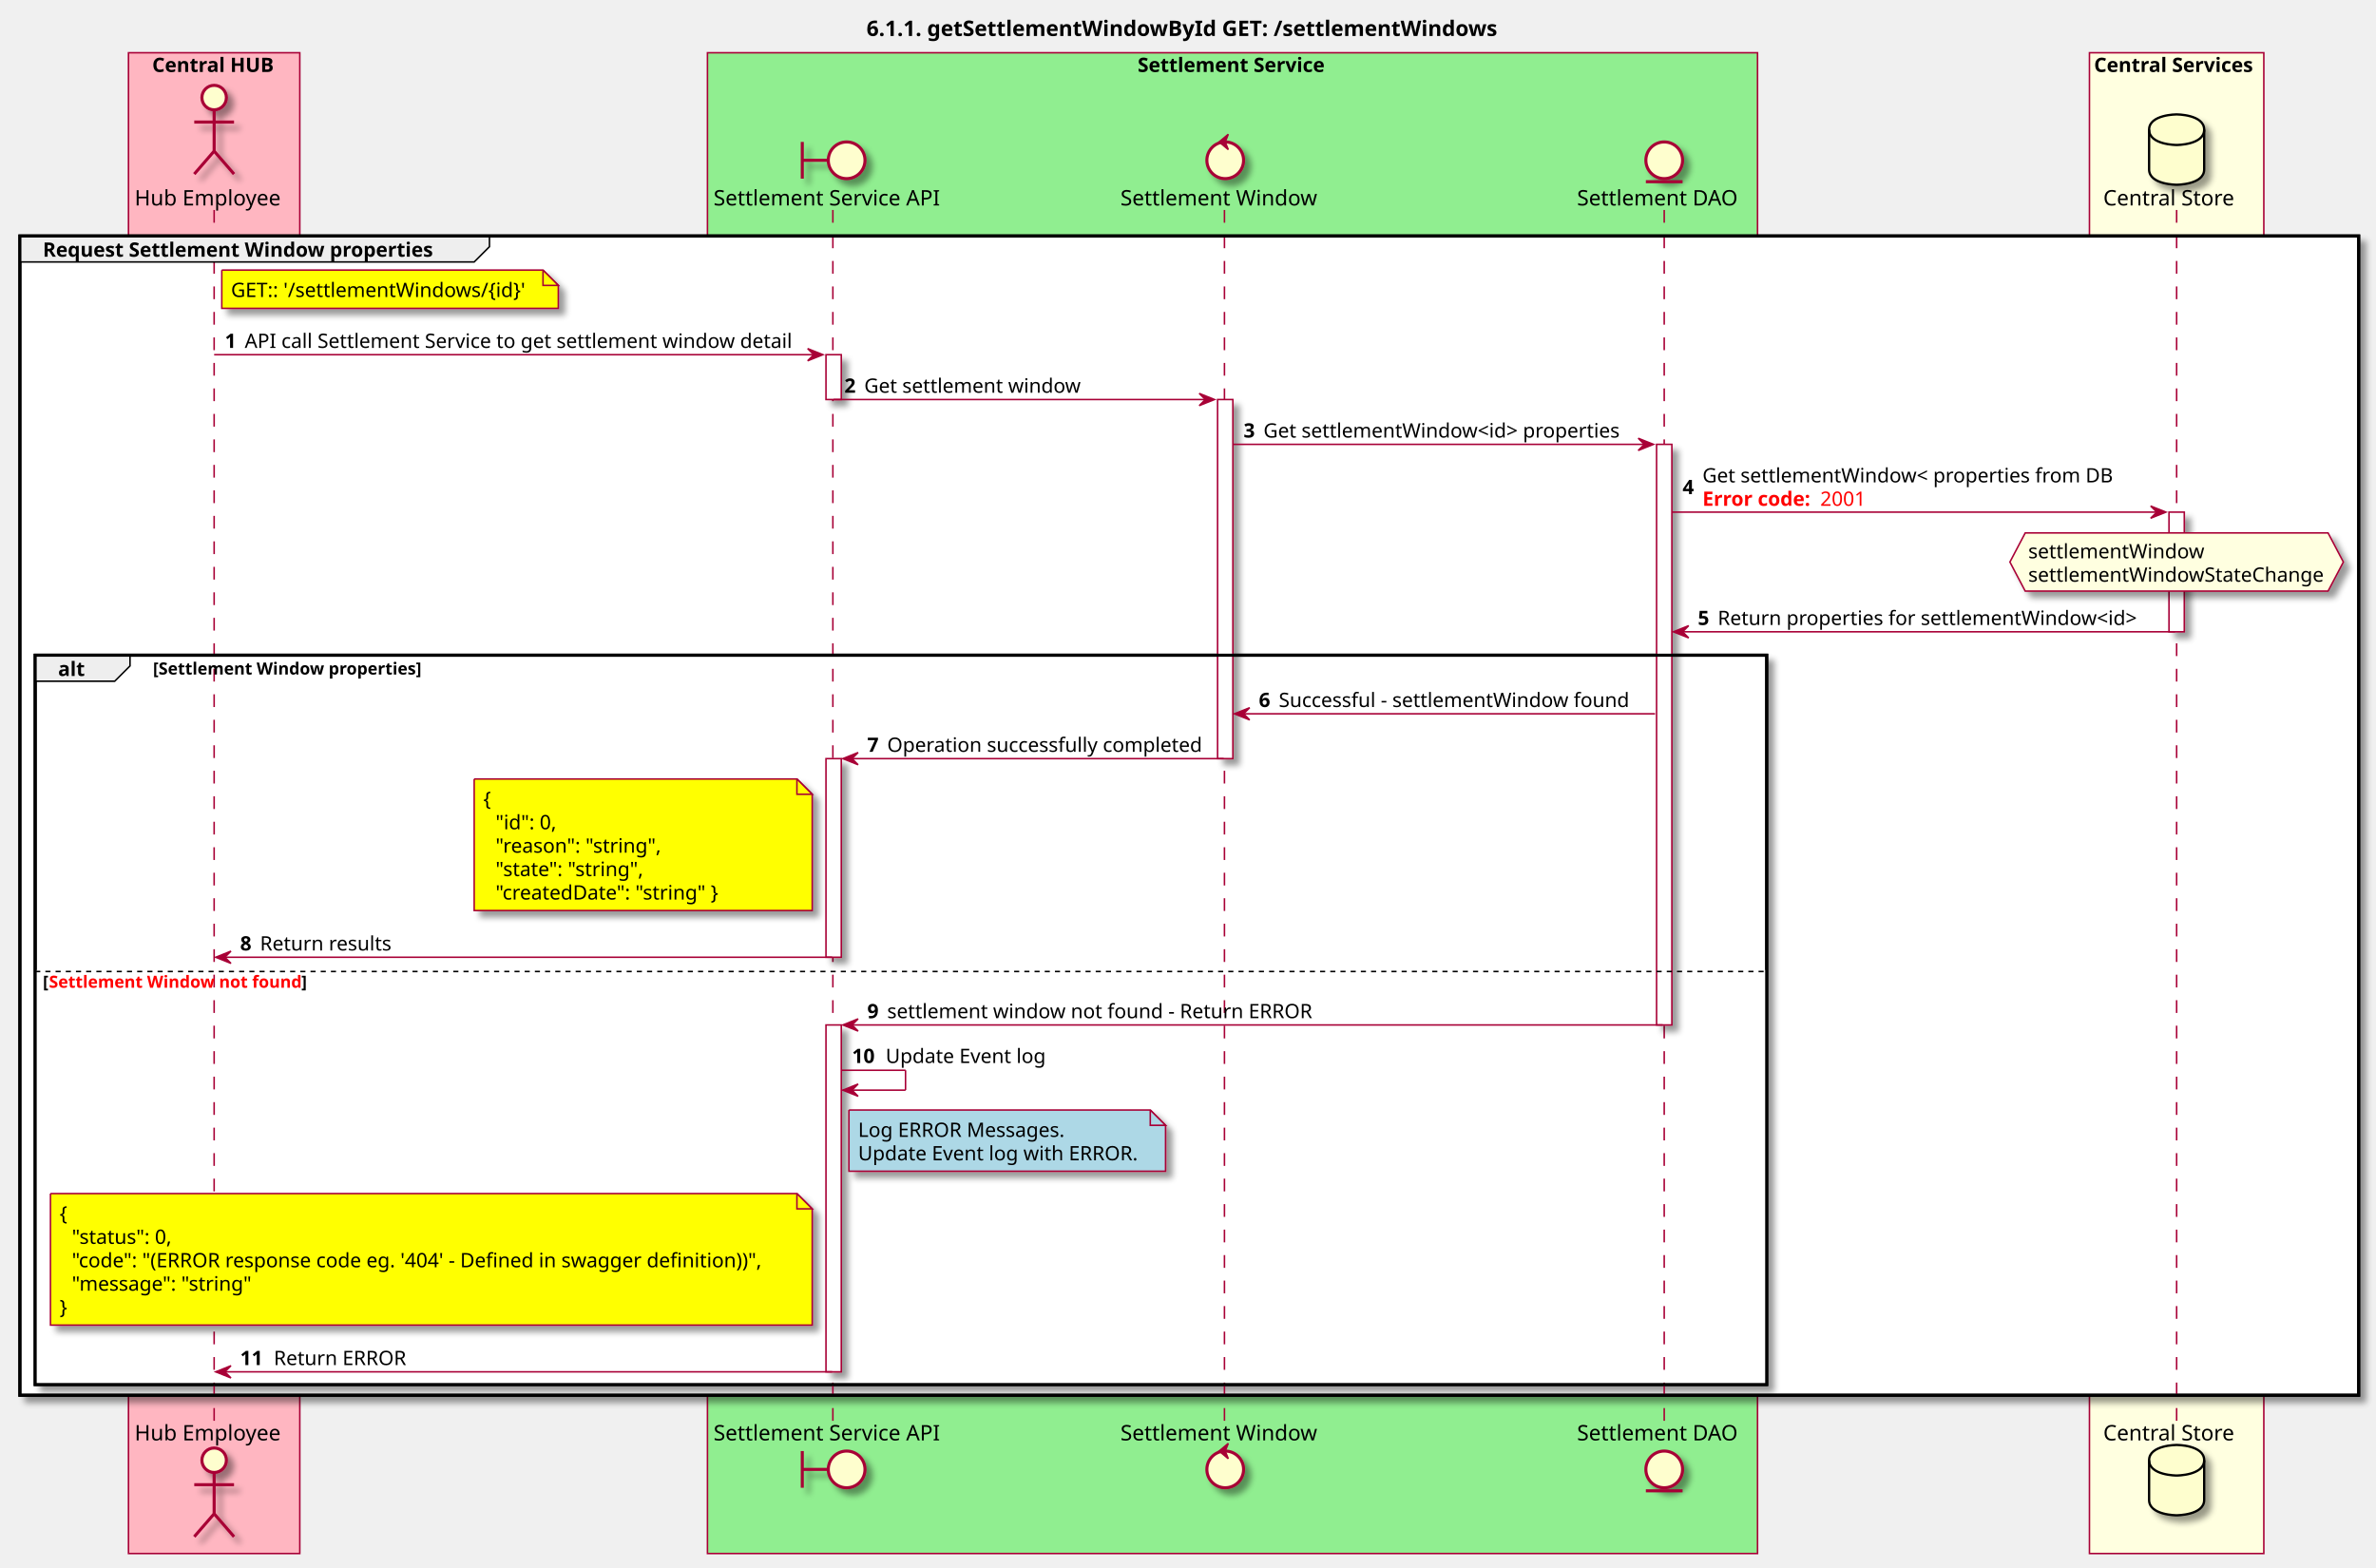
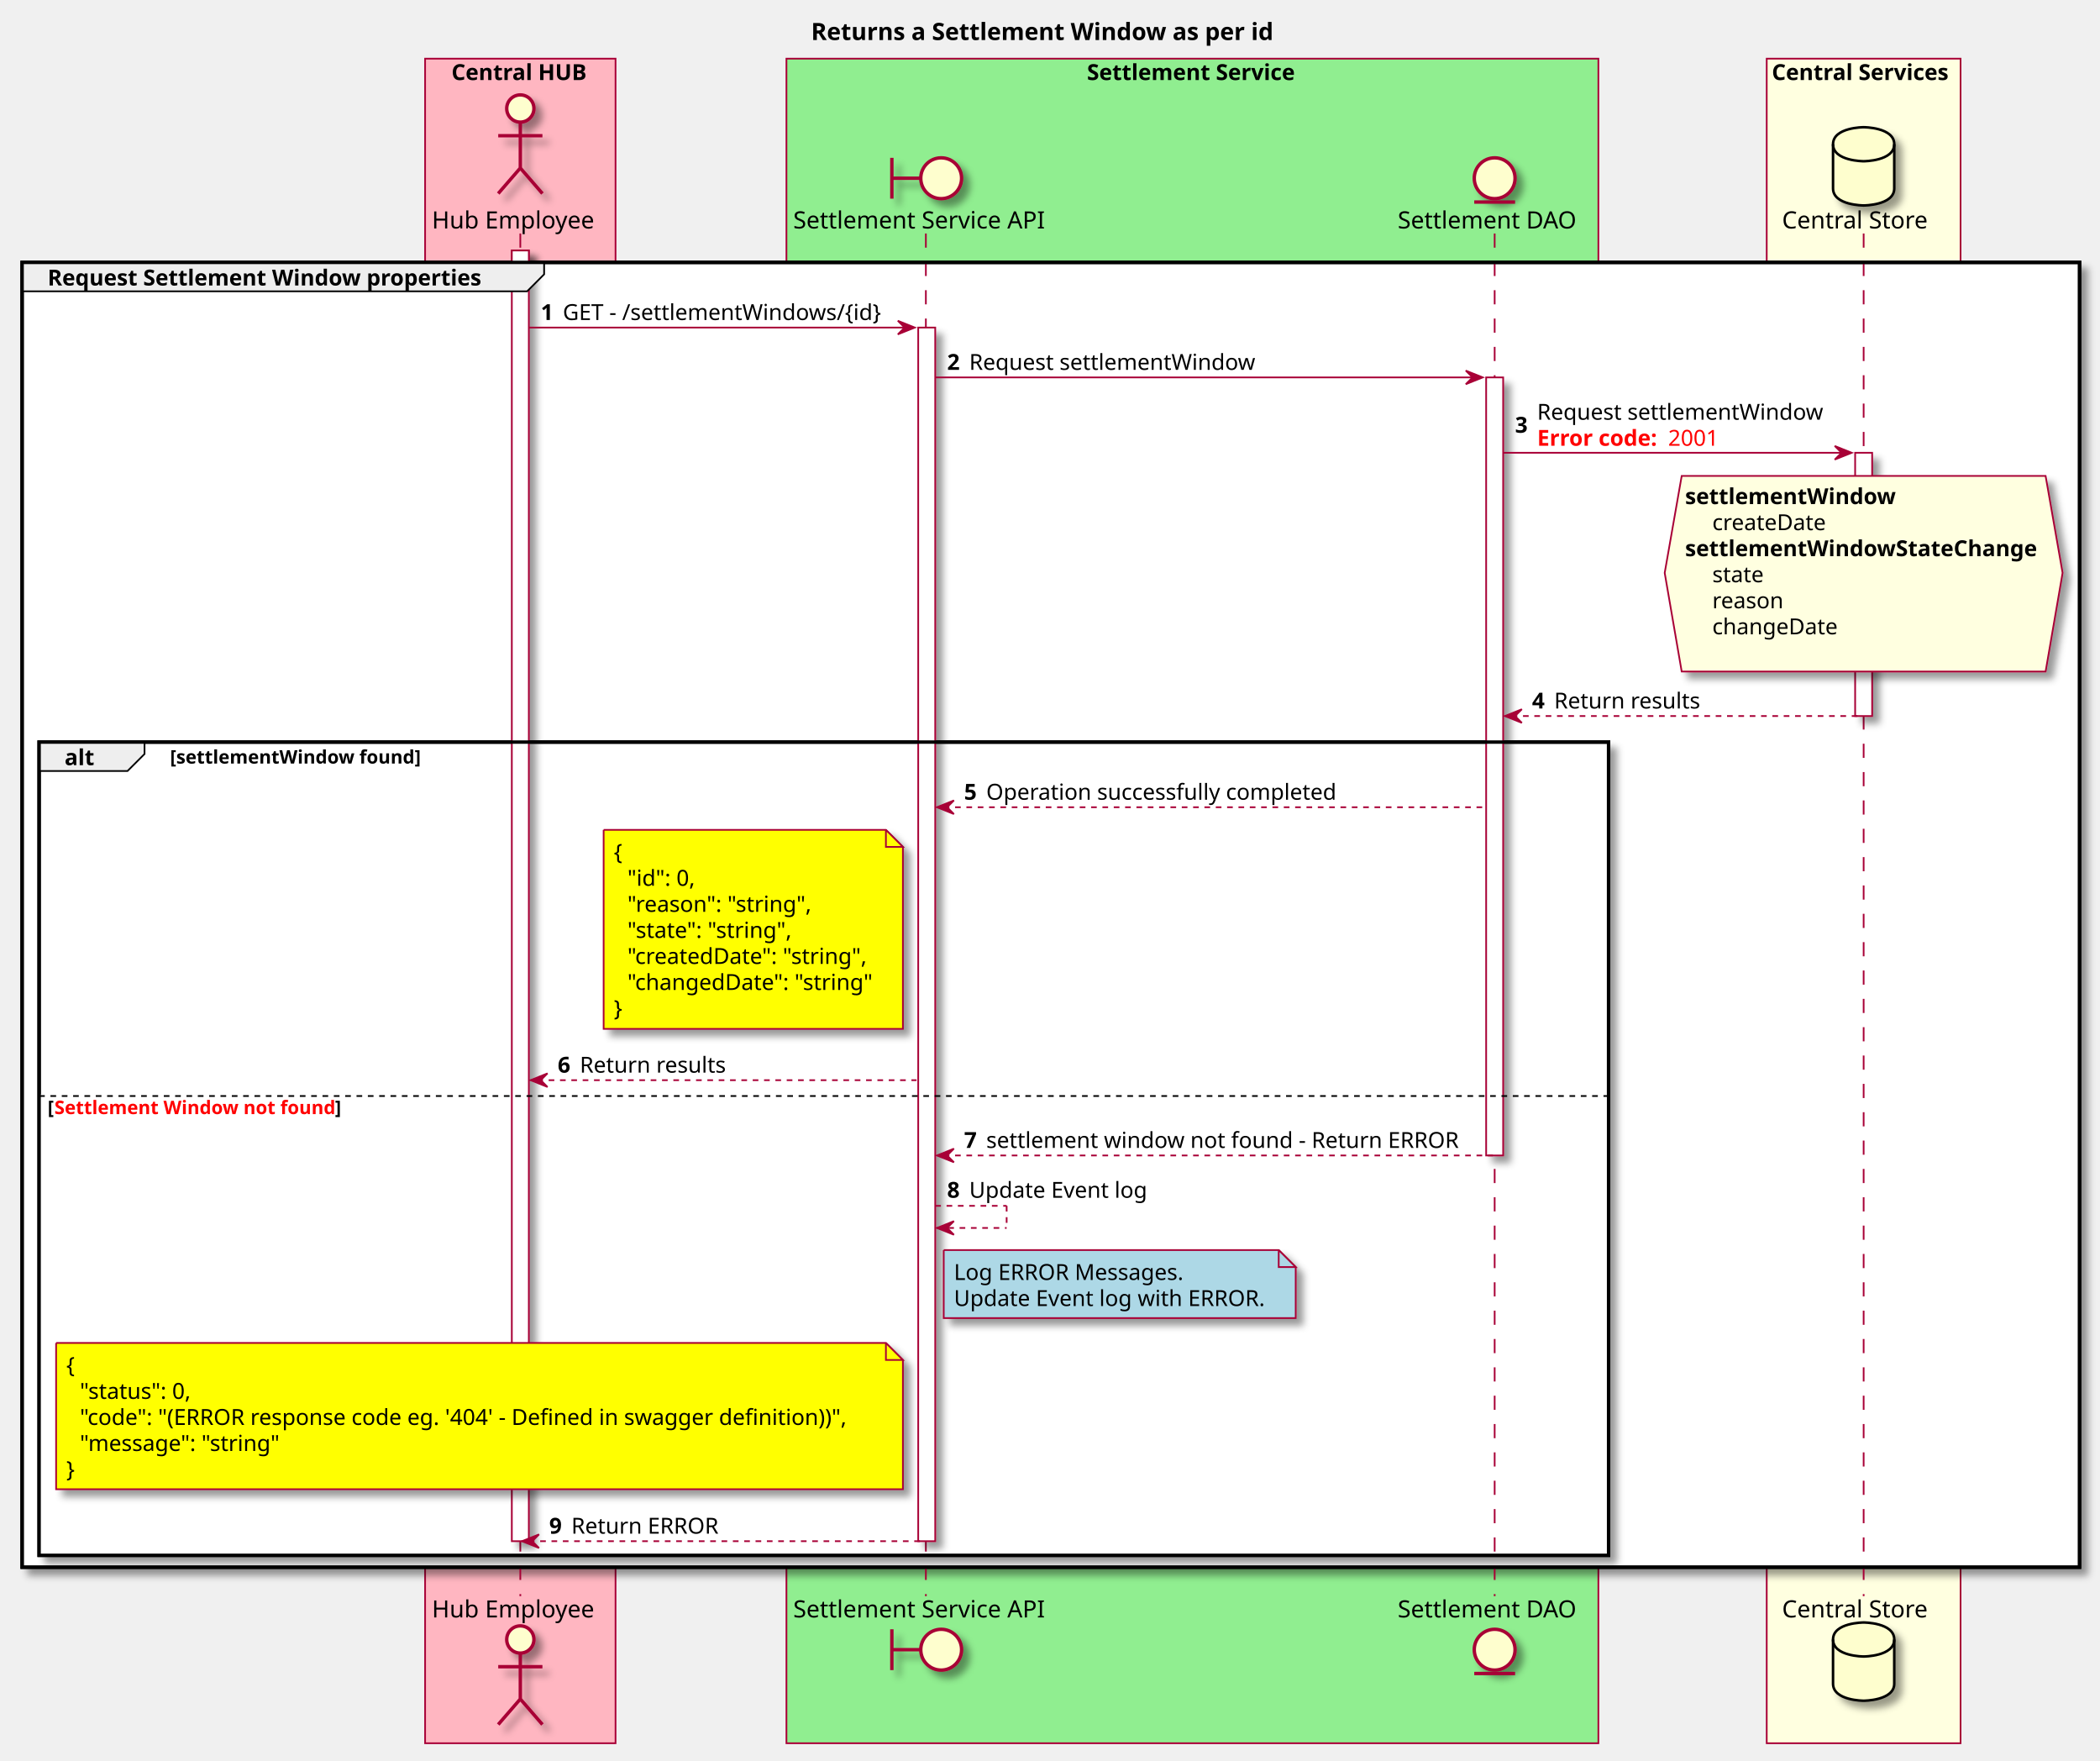
- <svg xmlns="http://www.w3.org/2000/svg" contentScriptType="application/ecmascript" contentStyleType="text/css" height="615.6px" preserveAspectRatio="none" style="width:932px;height:615px;" version="1.1" viewBox="0 0 932 615" width="932.4px" zoomAndPan="magnify">
+ <svg xmlns="http://www.w3.org/2000/svg" contentScriptType="application/ecmascript" contentStyleType="text/css" height="621px" preserveAspectRatio="none" style="width:741px;height:621px;" version="1.1" viewBox="0 0 741 621" width="741px" zoomAndPan="magnify">
  <defs>
-     <filter height="300%" id="f1gd6caq5iwhnd" width="300%" x="-1" y="-1">
+     <filter height="300%" id="f1e9mcxjslxefv" width="300%" x="-1" y="-1">
      <feGaussianBlur result="blurOut" stdDeviation="1.2" />
      <feColorMatrix in="blurOut" result="blurOut2" type="matrix" values="0 0 0 0 0 0 0 0 0 0 0 0 0 0 0 0 0 0 .4 0" />
      <feOffset dx="2.4" dy="2.4" in="blurOut2" result="blurOut3" />
      <feBlend in="SourceGraphic" in2="blurOut3" mode="normal" />
    </filter>
  </defs>
  <g>
-     <text fill="#000000" font-family="sans-serif" font-size="8.4" font-weight="bold" lengthAdjust="spacingAndGlyphs" textLength="253.2" x="339.9" y="14.121">6.1.1. getSettlementWindowById GET: /settlementWindows</text>
-     <rect fill="#FFB6C1" height="588.749" style="stroke: #A80036; stroke-width: 0.6;" width="67.2" x="50.4" y="20.693" />
-     <text fill="#000000" font-family="sans-serif" font-size="7.8" font-weight="bold" lengthAdjust="spacingAndGlyphs" textLength="48.6" x="59.7" y="28.234">Central HUB</text>
-     <rect fill="#90EE90" height="588.749" style="stroke: #A80036; stroke-width: 0.6;" width="411.9" x="277.5" y="20.693" />
-     <text fill="#000000" font-family="sans-serif" font-size="7.8" font-weight="bold" lengthAdjust="spacingAndGlyphs" textLength="74.4" x="446.25" y="28.234">Settlement Service</text>
-     <rect fill="#FFFFE0" height="588.749" style="stroke: #A80036; stroke-width: 0.6;" width="68.4" x="819.6" y="20.693" />
-     <text fill="#000000" font-family="sans-serif" font-size="7.8" font-weight="bold" lengthAdjust="spacingAndGlyphs" textLength="64.8" x="821.4" y="28.234">Central Services</text>
-     <rect fill="#FFFFFF" filter="url(#f1gd6caq5iwhnd)" height="17.586" style="stroke: #A80036; stroke-width: 0.6;" width="6" x="324" y="139.145" />
-     <rect fill="#FFFFFF" filter="url(#f1gd6caq5iwhnd)" height="77.918" style="stroke: #A80036; stroke-width: 0.6;" width="6" x="324" y="297.608" />
-     <rect fill="#FFFFFF" filter="url(#f1gd6caq5iwhnd)" height="136.077" style="stroke: #A80036; stroke-width: 0.6;" width="6" x="324" y="402.086" />
-     <rect fill="#FFFFFF" filter="url(#f1gd6caq5iwhnd)" height="140.877" style="stroke: #A80036; stroke-width: 0.6;" width="6" x="477.6" y="156.731" />
-     <rect fill="#FFFFFF" filter="url(#f1gd6caq5iwhnd)" height="227.768" style="stroke: #A80036; stroke-width: 0.6;" width="6" x="649.8" y="174.318" />
-     <rect fill="#FFFFFF" filter="url(#f1gd6caq5iwhnd)" height="46.945" style="stroke: #A80036; stroke-width: 0.6;" width="6" x="850.8" y="200.904" />
-     <rect fill="#FFFFFF" filter="url(#f1gd6caq5iwhnd)" height="454.777" style="stroke: #000000; stroke-width: 1.2;" width="917.4" x="7.8" y="92.572" />
-     <rect fill="#FFFFFF" filter="url(#f1gd6caq5iwhnd)" height="286.113" style="stroke: #000000; stroke-width: 1.2;" width="679.2" x="13.8" y="257.036" />
-     <rect fill="#FFFFFF" height="162.636" style="stroke: none; stroke-width: 0.6;" width="679.2" x="13.8" y="380.512" />
-     <line style="stroke: #A80036; stroke-width: 0.6; stroke-dasharray: 5.0,5.0;" x1="84" x2="84" y1="82.372" y2="557.549" />
-     <line style="stroke: #A80036; stroke-width: 0.6; stroke-dasharray: 5.0,5.0;" x1="326.7" x2="326.7" y1="82.372" y2="557.549" />
-     <line style="stroke: #A80036; stroke-width: 0.6; stroke-dasharray: 5.0,5.0;" x1="480.3" x2="480.3" y1="82.372" y2="557.549" />
-     <line style="stroke: #A80036; stroke-width: 0.6; stroke-dasharray: 5.0,5.0;" x1="652.8" x2="652.8" y1="82.372" y2="557.549" />
-     <line style="stroke: #A80036; stroke-width: 0.6; stroke-dasharray: 5.0,5.0;" x1="853.8" x2="853.8" y1="82.372" y2="557.549" />
-     <text fill="#000000" font-family="sans-serif" font-size="8.4" lengthAdjust="spacingAndGlyphs" textLength="58.8" x="52.8" y="80.6">Hub Employee</text>
-     <ellipse cx="84" cy="38.279" fill="#FEFECE" filter="url(#f1gd6caq5iwhnd)" rx="4.8" ry="4.8" style="stroke: #A80036; stroke-width: 1.2;" />
-     <path d="M84,43.079 L84,59.279 M76.2,47.879 L91.8,47.879 M84,59.279 L76.2,68.279 M84,59.279 L91.8,68.279 " fill="none" filter="url(#f1gd6caq5iwhnd)" style="stroke: #A80036; stroke-width: 1.2;" />
-     <text fill="#000000" font-family="sans-serif" font-size="8.4" lengthAdjust="spacingAndGlyphs" textLength="58.8" x="52.8" y="565.07">Hub Employee</text>
-     <ellipse cx="84" cy="572.842" fill="#FEFECE" filter="url(#f1gd6caq5iwhnd)" rx="4.8" ry="4.8" style="stroke: #A80036; stroke-width: 1.2;" />
-     <path d="M84,577.642 L84,593.842 M76.2,582.442 L91.8,582.442 M84,593.842 L76.2,602.842 M84,593.842 L91.8,602.842 " fill="none" filter="url(#f1gd6caq5iwhnd)" style="stroke: #A80036; stroke-width: 1.2;" />
+     <text fill="#000000" font-family="sans-serif" font-size="8.4" font-weight="bold" lengthAdjust="spacingAndGlyphs" textLength="169.2" x="286.2" y="14.121">Returns a Settlement Window as per id</text>
+     <rect fill="#FFB6C1" height="594.294" style="stroke: #A80036; stroke-width: 0.6;" width="67.2" x="150" y="20.693" />
+     <text fill="#000000" font-family="sans-serif" font-size="7.8" font-weight="bold" lengthAdjust="spacingAndGlyphs" textLength="48.6" x="159.3" y="28.234">Central HUB</text>
+     <rect fill="#90EE90" height="594.294" style="stroke: #A80036; stroke-width: 0.6;" width="286.5" x="277.5" y="20.693" />
+     <text fill="#000000" font-family="sans-serif" font-size="7.8" font-weight="bold" lengthAdjust="spacingAndGlyphs" textLength="74.4" x="383.55" y="28.234">Settlement Service</text>
+     <rect fill="#FFFFE0" height="594.294" style="stroke: #A80036; stroke-width: 0.6;" width="68.4" x="623.4" y="20.693" />
+     <text fill="#000000" font-family="sans-serif" font-size="7.8" font-weight="bold" lengthAdjust="spacingAndGlyphs" textLength="64.8" x="625.2" y="28.234">Central Services</text>
+     <rect fill="#FFFFFF" filter="url(#f1e9mcxjslxefv)" height="455.336" style="stroke: #A80036; stroke-width: 0.6;" width="6" x="180.6" y="88.372" />
+     <rect fill="#FFFFFF" filter="url(#f1e9mcxjslxefv)" height="428.149" style="stroke: #A80036; stroke-width: 0.6;" width="6" x="324" y="115.559" />
+     <rect fill="#FFFFFF" filter="url(#f1e9mcxjslxefv)" height="274.486" style="stroke: #A80036; stroke-width: 0.6;" width="6" x="524.4" y="133.145" />
+     <rect fill="#FFFFFF" filter="url(#f1e9mcxjslxefv)" height="92.877" style="stroke: #A80036; stroke-width: 0.6;" width="6" x="654.6" y="159.731" />
+     <rect fill="#FFFFFF" filter="url(#f1e9mcxjslxefv)" height="460.322" style="stroke: #000000; stroke-width: 1.2;" width="726" x="7.8" y="92.572" />
+     <rect fill="#FFFFFF" filter="url(#f1e9mcxjslxefv)" height="286.9" style="stroke: #000000; stroke-width: 1.2;" width="553.8" x="13.8" y="261.795" />
+     <rect fill="#FFFFFF" height="162.636" style="stroke: none; stroke-width: 0.6;" width="553.8" x="13.8" y="386.058" />
+     <line style="stroke: #A80036; stroke-width: 0.6; stroke-dasharray: 5.0,5.0;" x1="183.6" x2="183.6" y1="82.372" y2="563.094" />
+     <line style="stroke: #A80036; stroke-width: 0.6; stroke-dasharray: 5.0,5.0;" x1="326.7" x2="326.7" y1="82.372" y2="563.094" />
+     <line style="stroke: #A80036; stroke-width: 0.6; stroke-dasharray: 5.0,5.0;" x1="527.4" x2="527.4" y1="82.372" y2="563.094" />
+     <line style="stroke: #A80036; stroke-width: 0.6; stroke-dasharray: 5.0,5.0;" x1="657.6" x2="657.6" y1="82.372" y2="563.094" />
+     <text fill="#000000" font-family="sans-serif" font-size="8.4" lengthAdjust="spacingAndGlyphs" textLength="58.8" x="152.4" y="80.6">Hub Employee</text>
+     <ellipse cx="183.6" cy="38.279" fill="#FEFECE" filter="url(#f1e9mcxjslxefv)" rx="4.8" ry="4.8" style="stroke: #A80036; stroke-width: 1.2;" />
+     <path d="M183.6,43.079 L183.6,59.279 M175.8,47.879 L191.4,47.879 M183.6,59.279 L175.8,68.279 M183.6,59.279 L191.4,68.279 " fill="none" filter="url(#f1e9mcxjslxefv)" style="stroke: #A80036; stroke-width: 1.2;" />
+     <text fill="#000000" font-family="sans-serif" font-size="8.4" lengthAdjust="spacingAndGlyphs" textLength="58.8" x="152.4" y="570.615">Hub Employee</text>
+     <ellipse cx="183.6" cy="578.387" fill="#FEFECE" filter="url(#f1e9mcxjslxefv)" rx="4.8" ry="4.8" style="stroke: #A80036; stroke-width: 1.2;" />
+     <path d="M183.6,583.187 L183.6,599.387 M175.8,587.987 L191.4,587.987 M183.6,599.387 L175.8,608.387 M183.6,599.387 L191.4,608.387 " fill="none" filter="url(#f1e9mcxjslxefv)" style="stroke: #A80036; stroke-width: 1.2;" />
    <text fill="#000000" font-family="sans-serif" font-size="8.4" lengthAdjust="spacingAndGlyphs" textLength="90.6" x="279.9" y="80.6">Settlement Service API</text>
-     <path d="M314.7,55.679 L314.7,70.079 M314.7,62.879 L324.9,62.879 " fill="none" filter="url(#f1gd6caq5iwhnd)" style="stroke: #A80036; stroke-width: 1.2;" />
-     <ellipse cx="332.1" cy="62.879" fill="#FEFECE" filter="url(#f1gd6caq5iwhnd)" rx="7.2" ry="7.2" style="stroke: #A80036; stroke-width: 1.2;" />
-     <text fill="#000000" font-family="sans-serif" font-size="8.4" lengthAdjust="spacingAndGlyphs" textLength="90.6" x="279.9" y="565.07">Settlement Service API</text>
-     <path d="M314.7,569.242 L314.7,583.642 M314.7,576.442 L324.9,576.442 " fill="none" filter="url(#f1gd6caq5iwhnd)" style="stroke: #A80036; stroke-width: 1.2;" />
-     <ellipse cx="332.1" cy="576.442" fill="#FEFECE" filter="url(#f1gd6caq5iwhnd)" rx="7.2" ry="7.2" style="stroke: #A80036; stroke-width: 1.2;" />
-     <text fill="#000000" font-family="sans-serif" font-size="8.4" lengthAdjust="spacingAndGlyphs" textLength="78.6" x="439.5" y="80.6">Settlement Window</text>
-     <ellipse cx="480.6" cy="62.879" fill="#FEFECE" filter="url(#f1gd6caq5iwhnd)" rx="7.2" ry="7.2" style="stroke: #A80036; stroke-width: 1.2;" />
-     <polygon fill="#A80036" points="478.2,55.679,481.8,52.679,480.6,55.679,481.8,58.679,478.2,55.679" style="stroke: #A80036; stroke-width: 0.6;" />
-     <text fill="#000000" font-family="sans-serif" font-size="8.4" lengthAdjust="spacingAndGlyphs" textLength="78.6" x="439.5" y="565.07">Settlement Window</text>
-     <ellipse cx="480.6" cy="576.442" fill="#FEFECE" filter="url(#f1gd6caq5iwhnd)" rx="7.2" ry="7.2" style="stroke: #A80036; stroke-width: 1.2;" />
-     <polygon fill="#A80036" points="478.2,569.242,481.8,566.242,480.6,569.242,481.8,572.242,478.2,569.242" style="stroke: #A80036; stroke-width: 0.6;" />
-     <text fill="#000000" font-family="sans-serif" font-size="8.4" lengthAdjust="spacingAndGlyphs" textLength="64.8" x="618.6" y="80.6">Settlement DAO</text>
-     <ellipse cx="652.8" cy="62.879" fill="#FEFECE" filter="url(#f1gd6caq5iwhnd)" rx="7.2" ry="7.2" style="stroke: #A80036; stroke-width: 1.2;" />
-     <line style="stroke: #A80036; stroke-width: 1.2;" x1="645.6" x2="660" y1="71.279" y2="71.279" />
-     <text fill="#000000" font-family="sans-serif" font-size="8.4" lengthAdjust="spacingAndGlyphs" textLength="64.8" x="618.6" y="565.07">Settlement DAO</text>
-     <ellipse cx="652.8" cy="576.442" fill="#FEFECE" filter="url(#f1gd6caq5iwhnd)" rx="7.2" ry="7.2" style="stroke: #A80036; stroke-width: 1.2;" />
-     <line style="stroke: #A80036; stroke-width: 1.2;" x1="645.6" x2="660" y1="584.842" y2="584.842" />
-     <text fill="#000000" font-family="sans-serif" font-size="8.4" lengthAdjust="spacingAndGlyphs" textLength="54" x="825" y="80.6">Central Store</text>
-     <path d="M843,50.879 C843,44.879 853.8,44.879 853.8,44.879 C853.8,44.879 864.6,44.879 864.6,50.879 L864.6,66.479 C864.6,72.479 853.8,72.479 853.8,72.479 C853.8,72.479 843,72.479 843,66.479 L843,50.879 " fill="#FEFECE" filter="url(#f1gd6caq5iwhnd)" style="stroke: #000000; stroke-width: 0.9;" />
-     <path d="M843,50.879 C843,56.879 853.8,56.879 853.8,56.879 C853.8,56.879 864.6,56.879 864.6,50.879 " fill="none" style="stroke: #000000; stroke-width: 0.9;" />
-     <text fill="#000000" font-family="sans-serif" font-size="8.4" lengthAdjust="spacingAndGlyphs" textLength="54" x="825" y="565.07">Central Store</text>
-     <path d="M843,572.842 C843,566.842 853.8,566.842 853.8,566.842 C853.8,566.842 864.6,566.842 864.6,572.842 L864.6,588.442 C864.6,594.442 853.8,594.442 853.8,594.442 C853.8,594.442 843,594.442 843,588.442 L843,572.842 " fill="#FEFECE" filter="url(#f1gd6caq5iwhnd)" style="stroke: #000000; stroke-width: 0.9;" />
-     <path d="M843,572.842 C843,578.842 853.8,578.842 853.8,578.842 C853.8,578.842 864.6,578.842 864.6,572.842 " fill="none" style="stroke: #000000; stroke-width: 0.9;" />
-     <rect fill="#FFFFFF" filter="url(#f1gd6caq5iwhnd)" height="17.586" style="stroke: #A80036; stroke-width: 0.6;" width="6" x="324" y="139.145" />
-     <rect fill="#FFFFFF" filter="url(#f1gd6caq5iwhnd)" height="77.918" style="stroke: #A80036; stroke-width: 0.6;" width="6" x="324" y="297.608" />
-     <rect fill="#FFFFFF" filter="url(#f1gd6caq5iwhnd)" height="136.077" style="stroke: #A80036; stroke-width: 0.6;" width="6" x="324" y="402.086" />
-     <rect fill="#FFFFFF" filter="url(#f1gd6caq5iwhnd)" height="140.877" style="stroke: #A80036; stroke-width: 0.6;" width="6" x="477.6" y="156.731" />
-     <rect fill="#FFFFFF" filter="url(#f1gd6caq5iwhnd)" height="227.768" style="stroke: #A80036; stroke-width: 0.6;" width="6" x="649.8" y="174.318" />
-     <rect fill="#FFFFFF" filter="url(#f1gd6caq5iwhnd)" height="46.945" style="stroke: #A80036; stroke-width: 0.6;" width="6" x="850.8" y="200.904" />
+     <path d="M314.7,55.679 L314.7,70.079 M314.7,62.879 L324.9,62.879 " fill="none" filter="url(#f1e9mcxjslxefv)" style="stroke: #A80036; stroke-width: 1.2;" />
+     <ellipse cx="332.1" cy="62.879" fill="#FEFECE" filter="url(#f1e9mcxjslxefv)" rx="7.2" ry="7.2" style="stroke: #A80036; stroke-width: 1.2;" />
+     <text fill="#000000" font-family="sans-serif" font-size="8.4" lengthAdjust="spacingAndGlyphs" textLength="90.6" x="279.9" y="570.615">Settlement Service API</text>
+     <path d="M314.7,574.787 L314.7,589.187 M314.7,581.987 L324.9,581.987 " fill="none" filter="url(#f1e9mcxjslxefv)" style="stroke: #A80036; stroke-width: 1.2;" />
+     <ellipse cx="332.1" cy="581.987" fill="#FEFECE" filter="url(#f1e9mcxjslxefv)" rx="7.2" ry="7.2" style="stroke: #A80036; stroke-width: 1.2;" />
+     <text fill="#000000" font-family="sans-serif" font-size="8.4" lengthAdjust="spacingAndGlyphs" textLength="64.8" x="493.2" y="80.6">Settlement DAO</text>
+     <ellipse cx="527.4" cy="62.879" fill="#FEFECE" filter="url(#f1e9mcxjslxefv)" rx="7.2" ry="7.2" style="stroke: #A80036; stroke-width: 1.2;" />
+     <line style="stroke: #A80036; stroke-width: 1.2;" x1="520.2" x2="534.6" y1="71.279" y2="71.279" />
+     <text fill="#000000" font-family="sans-serif" font-size="8.4" lengthAdjust="spacingAndGlyphs" textLength="64.8" x="493.2" y="570.615">Settlement DAO</text>
+     <ellipse cx="527.4" cy="581.987" fill="#FEFECE" filter="url(#f1e9mcxjslxefv)" rx="7.2" ry="7.2" style="stroke: #A80036; stroke-width: 1.2;" />
+     <line style="stroke: #A80036; stroke-width: 1.2;" x1="520.2" x2="534.6" y1="590.387" y2="590.387" />
+     <text fill="#000000" font-family="sans-serif" font-size="8.4" lengthAdjust="spacingAndGlyphs" textLength="54" x="628.8" y="80.6">Central Store</text>
+     <path d="M646.8,50.879 C646.8,44.879 657.6,44.879 657.6,44.879 C657.6,44.879 668.4,44.879 668.4,50.879 L668.4,66.479 C668.4,72.479 657.6,72.479 657.6,72.479 C657.6,72.479 646.8,72.479 646.8,66.479 L646.8,50.879 " fill="#FEFECE" filter="url(#f1e9mcxjslxefv)" style="stroke: #000000; stroke-width: 0.9;" />
+     <path d="M646.8,50.879 C646.8,56.879 657.6,56.879 657.6,56.879 C657.6,56.879 668.4,56.879 668.4,50.879 " fill="none" style="stroke: #000000; stroke-width: 0.9;" />
+     <text fill="#000000" font-family="sans-serif" font-size="8.4" lengthAdjust="spacingAndGlyphs" textLength="54" x="628.8" y="570.615">Central Store</text>
+     <path d="M646.8,578.387 C646.8,572.387 657.6,572.387 657.6,572.387 C657.6,572.387 668.4,572.387 668.4,578.387 L668.4,593.987 C668.4,599.987 657.6,599.987 657.6,599.987 C657.6,599.987 646.8,599.987 646.8,593.987 L646.8,578.387 " fill="#FEFECE" filter="url(#f1e9mcxjslxefv)" style="stroke: #000000; stroke-width: 0.9;" />
+     <path d="M646.8,578.387 C646.8,584.387 657.6,584.387 657.6,584.387 C657.6,584.387 668.4,584.387 668.4,578.387 " fill="none" style="stroke: #000000; stroke-width: 0.9;" />
+     <rect fill="#FFFFFF" filter="url(#f1e9mcxjslxefv)" height="455.336" style="stroke: #A80036; stroke-width: 0.6;" width="6" x="180.6" y="88.372" />
+     <rect fill="#FFFFFF" filter="url(#f1e9mcxjslxefv)" height="428.149" style="stroke: #A80036; stroke-width: 0.6;" width="6" x="324" y="115.559" />
+     <rect fill="#FFFFFF" filter="url(#f1e9mcxjslxefv)" height="274.486" style="stroke: #A80036; stroke-width: 0.6;" width="6" x="524.4" y="133.145" />
+     <rect fill="#FFFFFF" filter="url(#f1e9mcxjslxefv)" height="92.877" style="stroke: #A80036; stroke-width: 0.6;" width="6" x="654.6" y="159.731" />
    <path d="M7.8,92.572 L192,92.572 L192,96.772 L186,102.772 L7.8,102.772 L7.8,92.572 " fill="#EEEEEE" style="stroke: #000000; stroke-width: 0.6;" />
-     <rect fill="none" height="454.777" style="stroke: #000000; stroke-width: 1.2;" width="917.4" x="7.8" y="92.572" />
+     <rect fill="none" height="460.322" style="stroke: #000000; stroke-width: 1.2;" width="726" x="7.8" y="92.572" />
    <text fill="#000000" font-family="sans-serif" font-size="7.8" font-weight="bold" lengthAdjust="spacingAndGlyphs" textLength="157.2" x="16.8" y="100.713">Request Settlement Window properties</text>
-     <path d="M87,105.959 L87,120.959 L219,120.959 L219,111.959 L213,105.959 L87,105.959 " fill="#FFFF00" filter="url(#f1gd6caq5iwhnd)" style="stroke: #A80036; stroke-width: 0.6;" />
-     <path d="M213,105.959 L213,111.959 L219,111.959 L213,105.959 " fill="#FFFF00" style="stroke: #A80036; stroke-width: 0.6;" />
-     <text fill="#000000" font-family="sans-serif" font-size="7.8" lengthAdjust="spacingAndGlyphs" textLength="119.4" x="90.6" y="116.5">GET:: '/settlementWindows/{id}'</text>
-     <polygon fill="#A80036" points="316.8,136.745,322.8,139.145,316.8,141.545,319.2,139.145" style="stroke: #A80036; stroke-width: 0.6;" />
-     <line style="stroke: #A80036; stroke-width: 0.6;" x1="84" x2="320.4" y1="139.145" y2="139.145" />
-     <text fill="#000000" font-family="sans-serif" font-size="7.8" font-weight="bold" lengthAdjust="spacingAndGlyphs" textLength="5.4" x="88.2" y="136.486">1</text>
-     <text fill="#000000" font-family="sans-serif" font-size="7.8" lengthAdjust="spacingAndGlyphs" textLength="220.8" x="96" y="136.486">API call Settlement Service to get settlement window detail</text>
-     <polygon fill="#A80036" points="470.4,154.331,476.4,156.731,470.4,159.131,472.8,156.731" style="stroke: #A80036; stroke-width: 0.6;" />
-     <line style="stroke: #A80036; stroke-width: 0.6;" x1="327" x2="474" y1="156.731" y2="156.731" />
-     <text fill="#000000" font-family="sans-serif" font-size="7.8" font-weight="bold" lengthAdjust="spacingAndGlyphs" textLength="5.4" x="331.2" y="154.072">2</text>
-     <text fill="#000000" font-family="sans-serif" font-size="7.8" lengthAdjust="spacingAndGlyphs" textLength="86.4" x="339" y="154.072">Get settlement window</text>
-     <polygon fill="#A80036" points="642.6,171.918,648.6,174.318,642.6,176.718,645,174.318" style="stroke: #A80036; stroke-width: 0.6;" />
-     <line style="stroke: #A80036; stroke-width: 0.6;" x1="483.6" x2="646.2" y1="174.318" y2="174.318" />
-     <text fill="#000000" font-family="sans-serif" font-size="7.8" font-weight="bold" lengthAdjust="spacingAndGlyphs" textLength="5.4" x="487.8" y="171.659">3</text>
-     <text fill="#000000" font-family="sans-serif" font-size="7.8" lengthAdjust="spacingAndGlyphs" textLength="144.6" x="495.6" y="171.659">Get settlementWindow&lt;id&gt; properties</text>
-     <polygon fill="#A80036" points="843.6,198.504,849.6,200.904,843.6,203.304,846,200.904" style="stroke: #A80036; stroke-width: 0.6;" />
-     <line style="stroke: #A80036; stroke-width: 0.6;" x1="655.8" x2="847.2" y1="200.904" y2="200.904" />
-     <text fill="#000000" font-family="sans-serif" font-size="7.8" font-weight="bold" lengthAdjust="spacingAndGlyphs" textLength="5.4" x="660" y="193.838">4</text>
-     <text fill="#000000" font-family="sans-serif" font-size="7.8" lengthAdjust="spacingAndGlyphs" textLength="164.4" x="667.8" y="189.245">Get settlementWindow&lt; properties from DB</text>
-     <text fill="#FF0000" font-family="sans-serif" font-size="7.8" font-weight="bold" lengthAdjust="spacingAndGlyphs" textLength="43.8" x="667.8" y="198.431">Error code:</text>
-     <text fill="#FF0000" font-family="sans-serif" font-size="7.8" lengthAdjust="spacingAndGlyphs" textLength="19.2" x="714" y="198.431">2001</text>
-     <polygon fill="#FFFFE0" filter="url(#f1gd6caq5iwhnd)" points="794.4,209.077,913.2,209.077,919.2,220.477,913.2,231.877,794.4,231.877,788.4,220.477,794.4,209.077" style="stroke: #A80036; stroke-width: 0.6;" />
-     <text fill="#000000" font-family="sans-serif" font-size="7.8" lengthAdjust="spacingAndGlyphs" textLength="69.6" x="795.6" y="219.018">settlementWindow</text>
-     <text fill="#000000" font-family="sans-serif" font-size="7.8" lengthAdjust="spacingAndGlyphs" textLength="116.4" x="795.6" y="228.204">settlementWindowStateChange</text>
-     <polygon fill="#A80036" points="662.4,245.449,656.4,247.849,662.4,250.249,660,247.849" style="stroke: #A80036; stroke-width: 0.6;" />
-     <line style="stroke: #A80036; stroke-width: 0.6;" x1="658.8" x2="853.2" y1="247.849" y2="247.849" />
-     <text fill="#000000" font-family="sans-serif" font-size="7.8" font-weight="bold" lengthAdjust="spacingAndGlyphs" textLength="5.4" x="666" y="245.19">5</text>
-     <text fill="#000000" font-family="sans-serif" font-size="7.8" lengthAdjust="spacingAndGlyphs" textLength="169.8" x="673.8" y="245.19">Return properties for settlementWindow&lt;id&gt;</text>
-     <path d="M13.8,257.036 L51,257.036 L51,261.236 L45,267.236 L13.8,267.236 L13.8,257.036 " fill="#EEEEEE" style="stroke: #000000; stroke-width: 0.6;" />
-     <rect fill="none" height="286.113" style="stroke: #000000; stroke-width: 1.2;" width="679.2" x="13.8" y="257.036" />
-     <text fill="#000000" font-family="sans-serif" font-size="7.8" font-weight="bold" lengthAdjust="spacingAndGlyphs" textLength="10.2" x="22.8" y="265.177">alt</text>
-     <text fill="#000000" font-family="sans-serif" font-size="6.6" font-weight="bold" lengthAdjust="spacingAndGlyphs" textLength="105" x="60" y="264.616">[Settlement Window properties]</text>
-     <polygon fill="#A80036" points="490.2,277.622,484.2,280.022,490.2,282.422,487.8,280.022" style="stroke: #A80036; stroke-width: 0.6;" />
-     <line style="stroke: #A80036; stroke-width: 0.6;" x1="486.6" x2="649.2" y1="280.022" y2="280.022" />
-     <text fill="#000000" font-family="sans-serif" font-size="7.8" font-weight="bold" lengthAdjust="spacingAndGlyphs" textLength="5.4" x="493.8" y="277.363">6</text>
-     <text fill="#000000" font-family="sans-serif" font-size="7.8" lengthAdjust="spacingAndGlyphs" textLength="144" x="501.6" y="277.363">Successful - settlementWindow found</text>
-     <polygon fill="#A80036" points="336.6,295.208,330.6,297.608,336.6,300.008,334.2,297.608" style="stroke: #A80036; stroke-width: 0.6;" />
-     <line style="stroke: #A80036; stroke-width: 0.6;" x1="333" x2="480" y1="297.608" y2="297.608" />
-     <text fill="#000000" font-family="sans-serif" font-size="7.8" font-weight="bold" lengthAdjust="spacingAndGlyphs" textLength="5.4" x="340.2" y="294.949">7</text>
-     <text fill="#000000" font-family="sans-serif" font-size="7.8" lengthAdjust="spacingAndGlyphs" textLength="128.4" x="348" y="294.949">Operation successfully completed</text>
-     <path d="M186,305.594 L186,357.195 L318.6,357.195 L318.6,311.594 L312.6,305.594 L186,305.594 " fill="#FFFF00" filter="url(#f1gd6caq5iwhnd)" style="stroke: #A80036; stroke-width: 0.6;" />
-     <path d="M312.6,305.594 L312.6,311.594 L318.6,311.594 L312.6,305.594 " fill="#FFFF00" style="stroke: #A80036; stroke-width: 0.6;" />
-     <text fill="#000000" font-family="sans-serif" font-size="7.8" lengthAdjust="spacingAndGlyphs" textLength="2.4" x="189.6" y="316.136">{</text>
-     <text fill="#000000" font-family="sans-serif" font-size="7.8" lengthAdjust="spacingAndGlyphs" textLength="25.2" x="194.4" y="325.322">"id": 0,</text>
-     <text fill="#000000" font-family="sans-serif" font-size="7.8" lengthAdjust="spacingAndGlyphs" textLength="66.6" x="194.4" y="334.508">"reason": "string",</text>
-     <text fill="#000000" font-family="sans-serif" font-size="7.8" lengthAdjust="spacingAndGlyphs" textLength="60" x="194.4" y="343.695">"state": "string",</text>
-     <text fill="#000000" font-family="sans-serif" font-size="7.8" lengthAdjust="spacingAndGlyphs" textLength="115.2" x="194.4" y="352.881">"createdDate": "string"            }</text>
-     <polygon fill="#A80036" points="90.6,373.126,84.6,375.526,90.6,377.926,88.2,375.526" style="stroke: #A80036; stroke-width: 0.6;" />
-     <line style="stroke: #A80036; stroke-width: 0.6;" x1="87" x2="326.4" y1="375.526" y2="375.526" />
-     <text fill="#000000" font-family="sans-serif" font-size="7.8" font-weight="bold" lengthAdjust="spacingAndGlyphs" textLength="5.4" x="94.2" y="372.867">8</text>
-     <text fill="#000000" font-family="sans-serif" font-size="7.8" lengthAdjust="spacingAndGlyphs" textLength="52.8" x="102" y="372.867">Return results</text>
-     <line style="stroke: #000000; stroke-width: 0.6; stroke-dasharray: 2.0,2.0;" x1="13.8" x2="693" y1="381.113" y2="381.113" />
-     <text fill="#000000" font-family="sans-serif" font-size="6.6" font-weight="bold" lengthAdjust="spacingAndGlyphs" textLength="2.4" x="16.8" y="387.493">[</text>
-     <text fill="#FF0000" font-family="sans-serif" font-size="6.6" font-weight="bold" lengthAdjust="spacingAndGlyphs" textLength="99" x="19.2" y="387.493">Settlement Window not found</text>
-     <text fill="#000000" font-family="sans-serif" font-size="6.6" font-weight="bold" lengthAdjust="spacingAndGlyphs" textLength="2.4" x="118.2" y="387.493">]</text>
-     <polygon fill="#A80036" points="336.6,399.686,330.6,402.086,336.6,404.486,334.2,402.086" style="stroke: #A80036; stroke-width: 0.6;" />
-     <line style="stroke: #A80036; stroke-width: 0.6;" x1="333" x2="652.2" y1="402.086" y2="402.086" />
-     <text fill="#000000" font-family="sans-serif" font-size="7.8" font-weight="bold" lengthAdjust="spacingAndGlyphs" textLength="5.4" x="340.2" y="399.427">9</text>
-     <text fill="#000000" font-family="sans-serif" font-size="7.8" lengthAdjust="spacingAndGlyphs" textLength="172.2" x="348" y="399.427">settlement window not found - Return ERROR</text>
-     <line style="stroke: #A80036; stroke-width: 0.6;" x1="330" x2="355.2" y1="419.858" y2="419.858" />
-     <line style="stroke: #A80036; stroke-width: 0.6;" x1="355.2" x2="355.2" y1="419.858" y2="427.658" />
-     <line style="stroke: #A80036; stroke-width: 0.6;" x1="330.6" x2="355.2" y1="427.658" y2="427.658" />
-     <polygon fill="#A80036" points="336.6,425.258,330.6,427.658,336.6,430.058,334.2,427.658" style="stroke: #A80036; stroke-width: 0.6;" />
-     <text fill="#000000" font-family="sans-serif" font-size="7.8" font-weight="bold" lengthAdjust="spacingAndGlyphs" textLength="10.8" x="334.2" y="417.013">10</text>
-     <text fill="#000000" font-family="sans-serif" font-size="7.8" lengthAdjust="spacingAndGlyphs" textLength="63.6" x="347.4" y="417.013">Update Event log</text>
-     <path d="M333,435.458 L333,459.458 L457.2,459.458 L457.2,441.458 L451.2,435.458 L333,435.458 " fill="#ADD8E6" filter="url(#f1gd6caq5iwhnd)" style="stroke: #A80036; stroke-width: 0.6;" />
-     <path d="M451.2,435.458 L451.2,441.458 L457.2,441.458 L451.2,435.458 " fill="#ADD8E6" style="stroke: #A80036; stroke-width: 0.6;" />
-     <text fill="#000000" font-family="sans-serif" font-size="7.8" lengthAdjust="spacingAndGlyphs" textLength="82.2" x="336.6" y="445.999">Log ERROR Messages.</text>
-     <text fill="#000000" font-family="sans-serif" font-size="7.8" lengthAdjust="spacingAndGlyphs" textLength="111.6" x="336.6" y="455.186">Update Event log with ERROR.</text>
-     <path d="M19.8,468.231 L19.8,519.831 L318.6,519.831 L318.6,474.231 L312.6,468.231 L19.8,468.231 " fill="#FFFF00" filter="url(#f1gd6caq5iwhnd)" style="stroke: #A80036; stroke-width: 0.6;" />
-     <path d="M312.6,468.231 L312.6,474.231 L318.6,474.231 L312.6,468.231 " fill="#FFFF00" style="stroke: #A80036; stroke-width: 0.6;" />
-     <text fill="#000000" font-family="sans-serif" font-size="7.8" lengthAdjust="spacingAndGlyphs" textLength="2.4" x="23.4" y="478.772">{</text>
-     <text fill="#000000" font-family="sans-serif" font-size="7.8" lengthAdjust="spacingAndGlyphs" textLength="41.4" x="28.2" y="487.958">"status": 0,</text>
-     <text fill="#000000" font-family="sans-serif" font-size="7.8" lengthAdjust="spacingAndGlyphs" textLength="281.4" x="28.2" y="497.145">"code": "(ERROR response code eg. '404' - Defined in swagger definition))",</text>
-     <text fill="#000000" font-family="sans-serif" font-size="7.8" lengthAdjust="spacingAndGlyphs" textLength="72" x="28.2" y="506.331">"message": "string"</text>
-     <text fill="#000000" font-family="sans-serif" font-size="7.8" lengthAdjust="spacingAndGlyphs" textLength="2.4" x="23.4" y="515.517">}</text>
-     <polygon fill="#A80036" points="90.6,535.763,84.6,538.163,90.6,540.562,88.2,538.163" style="stroke: #A80036; stroke-width: 0.6;" />
-     <line style="stroke: #A80036; stroke-width: 0.6;" x1="87" x2="326.4" y1="538.163" y2="538.163" />
-     <text fill="#000000" font-family="sans-serif" font-size="7.8" font-weight="bold" lengthAdjust="spacingAndGlyphs" textLength="10.8" x="94.2" y="535.504">11</text>
-     <text fill="#000000" font-family="sans-serif" font-size="7.8" lengthAdjust="spacingAndGlyphs" textLength="51.6" x="107.4" y="535.504">Return ERROR</text>
+     <polygon fill="#A80036" points="316.8,113.159,322.8,115.559,316.8,117.959,319.2,115.559" style="stroke: #A80036; stroke-width: 0.6;" />
+     <line style="stroke: #A80036; stroke-width: 0.6;" x1="186.6" x2="320.4" y1="115.559" y2="115.559" />
+     <text fill="#000000" font-family="sans-serif" font-size="7.8" font-weight="bold" lengthAdjust="spacingAndGlyphs" textLength="5.4" x="190.8" y="112.9">1</text>
+     <text fill="#000000" font-family="sans-serif" font-size="7.8" lengthAdjust="spacingAndGlyphs" textLength="118.2" x="198.6" y="112.9">GET - /settlementWindows/{id}</text>
+     <polygon fill="#A80036" points="517.2,130.745,523.2,133.145,517.2,135.545,519.6,133.145" style="stroke: #A80036; stroke-width: 0.6;" />
+     <line style="stroke: #A80036; stroke-width: 0.6;" x1="330" x2="520.8" y1="133.145" y2="133.145" />
+     <text fill="#000000" font-family="sans-serif" font-size="7.8" font-weight="bold" lengthAdjust="spacingAndGlyphs" textLength="5.4" x="334.2" y="130.486">2</text>
+     <text fill="#000000" font-family="sans-serif" font-size="7.8" lengthAdjust="spacingAndGlyphs" textLength="102" x="342" y="130.486">Request settlementWindow</text>
+     <polygon fill="#A80036" points="647.4,157.331,653.4,159.731,647.4,162.131,649.8,159.731" style="stroke: #A80036; stroke-width: 0.6;" />
+     <line style="stroke: #A80036; stroke-width: 0.6;" x1="530.4" x2="651" y1="159.731" y2="159.731" />
+     <text fill="#000000" font-family="sans-serif" font-size="7.8" font-weight="bold" lengthAdjust="spacingAndGlyphs" textLength="5.4" x="534.6" y="152.665">3</text>
+     <text fill="#000000" font-family="sans-serif" font-size="7.8" lengthAdjust="spacingAndGlyphs" textLength="102" x="542.4" y="148.072">Request settlementWindow</text>
+     <text fill="#FF0000" font-family="sans-serif" font-size="7.8" font-weight="bold" lengthAdjust="spacingAndGlyphs" textLength="43.8" x="542.4" y="157.259">Error code:</text>
+     <text fill="#FF0000" font-family="sans-serif" font-size="7.8" lengthAdjust="spacingAndGlyphs" textLength="19.2" x="588.6" y="157.259">2001</text>
+     <polygon fill="#FFFFE0" filter="url(#f1e9mcxjslxefv)" points="593.4,167.904,721.8,167.904,727.8,202.104,721.8,236.904,593.4,236.904,587.4,202.104,593.4,167.904" style="stroke: #A80036; stroke-width: 0.6;" />
+     <text fill="#000000" font-family="sans-serif" font-size="7.8" font-weight="bold" lengthAdjust="spacingAndGlyphs" textLength="75" x="594.6" y="177.845">settlementWindow</text>
+     <text fill="#000000" font-family="sans-serif" font-size="7.8" lengthAdjust="spacingAndGlyphs" textLength="40.2" x="604.2" y="187.031">createDate</text>
+     <text fill="#000000" font-family="sans-serif" font-size="7.8" font-weight="bold" lengthAdjust="spacingAndGlyphs" textLength="126" x="594.6" y="196.218">settlementWindowStateChange</text>
+     <text fill="#000000" font-family="sans-serif" font-size="7.8" lengthAdjust="spacingAndGlyphs" textLength="18.6" x="604.2" y="205.404">state</text>
+     <text fill="#000000" font-family="sans-serif" font-size="7.8" lengthAdjust="spacingAndGlyphs" textLength="25.2" x="604.2" y="214.59">reason</text>
+     <text fill="#000000" font-family="sans-serif" font-size="7.8" lengthAdjust="spacingAndGlyphs" textLength="44.4" x="604.2" y="223.777">changeDate</text>
+     <text fill="#000000" font-family="sans-serif" font-size="7.8" lengthAdjust="spacingAndGlyphs" textLength="0" x="597" y="232.963" />
+     <polygon fill="#A80036" points="537,250.208,531,252.608,537,255.008,534.6,252.608" style="stroke: #A80036; stroke-width: 0.6;" />
+     <line style="stroke: #A80036; stroke-width: 0.6; stroke-dasharray: 2.0,2.0;" x1="533.4" x2="657" y1="252.608" y2="252.608" />
+     <text fill="#000000" font-family="sans-serif" font-size="7.8" font-weight="bold" lengthAdjust="spacingAndGlyphs" textLength="5.4" x="540.6" y="249.949">4</text>
+     <text fill="#000000" font-family="sans-serif" font-size="7.8" lengthAdjust="spacingAndGlyphs" textLength="52.8" x="548.4" y="249.949">Return results</text>
+     <path d="M13.8,261.795 L51,261.795 L51,265.995 L45,271.995 L13.8,271.995 L13.8,261.795 " fill="#EEEEEE" style="stroke: #000000; stroke-width: 0.6;" />
+     <rect fill="none" height="286.9" style="stroke: #000000; stroke-width: 1.2;" width="553.8" x="13.8" y="261.795" />
+     <text fill="#000000" font-family="sans-serif" font-size="7.8" font-weight="bold" lengthAdjust="spacingAndGlyphs" textLength="10.2" x="22.8" y="269.936">alt</text>
+     <text fill="#000000" font-family="sans-serif" font-size="6.6" font-weight="bold" lengthAdjust="spacingAndGlyphs" textLength="88.2" x="60" y="269.375">[settlementWindow found]</text>
+     <polygon fill="#A80036" points="336.6,282.381,330.6,284.781,336.6,287.181,334.2,284.781" style="stroke: #A80036; stroke-width: 0.6;" />
+     <line style="stroke: #A80036; stroke-width: 0.6; stroke-dasharray: 2.0,2.0;" x1="333" x2="523.8" y1="284.781" y2="284.781" />
+     <text fill="#000000" font-family="sans-serif" font-size="7.8" font-weight="bold" lengthAdjust="spacingAndGlyphs" textLength="5.4" x="340.2" y="282.122">5</text>
+     <text fill="#000000" font-family="sans-serif" font-size="7.8" lengthAdjust="spacingAndGlyphs" textLength="128.4" x="348" y="282.122">Operation successfully completed</text>
+     <path d="M213,292.767 L213,362.967 L318.6,362.967 L318.6,298.767 L312.6,292.767 L213,292.767 " fill="#FFFF00" filter="url(#f1e9mcxjslxefv)" style="stroke: #A80036; stroke-width: 0.6;" />
+     <path d="M312.6,292.767 L312.6,298.767 L318.6,298.767 L312.6,292.767 " fill="#FFFF00" style="stroke: #A80036; stroke-width: 0.6;" />
+     <text fill="#000000" font-family="sans-serif" font-size="7.8" lengthAdjust="spacingAndGlyphs" textLength="2.4" x="216.6" y="303.308">{</text>
+     <text fill="#000000" font-family="sans-serif" font-size="7.8" lengthAdjust="spacingAndGlyphs" textLength="25.2" x="221.4" y="312.495">"id": 0,</text>
+     <text fill="#000000" font-family="sans-serif" font-size="7.8" lengthAdjust="spacingAndGlyphs" textLength="66.6" x="221.4" y="321.681">"reason": "string",</text>
+     <text fill="#000000" font-family="sans-serif" font-size="7.8" lengthAdjust="spacingAndGlyphs" textLength="60" x="221.4" y="330.867">"state": "string",</text>
+     <text fill="#000000" font-family="sans-serif" font-size="7.8" lengthAdjust="spacingAndGlyphs" textLength="86.4" x="221.4" y="340.053">"createdDate": "string",</text>
+     <text fill="#000000" font-family="sans-serif" font-size="7.8" lengthAdjust="spacingAndGlyphs" textLength="88.2" x="221.4" y="349.24">"changedDate": "string"</text>
+     <text fill="#000000" font-family="sans-serif" font-size="7.8" lengthAdjust="spacingAndGlyphs" textLength="2.4" x="216.6" y="358.426">}</text>
+     <polygon fill="#A80036" points="193.2,378.671,187.2,381.072,193.2,383.471,190.8,381.072" style="stroke: #A80036; stroke-width: 0.6;" />
+     <line style="stroke: #A80036; stroke-width: 0.6; stroke-dasharray: 2.0,2.0;" x1="189.6" x2="323.4" y1="381.072" y2="381.072" />
+     <text fill="#000000" font-family="sans-serif" font-size="7.8" font-weight="bold" lengthAdjust="spacingAndGlyphs" textLength="5.4" x="196.8" y="378.413">6</text>
+     <text fill="#000000" font-family="sans-serif" font-size="7.8" lengthAdjust="spacingAndGlyphs" textLength="52.8" x="204.6" y="378.413">Return results</text>
+     <line style="stroke: #000000; stroke-width: 0.6; stroke-dasharray: 2.0,2.0;" x1="13.8" x2="567.6" y1="386.658" y2="386.658" />
+     <text fill="#000000" font-family="sans-serif" font-size="6.6" font-weight="bold" lengthAdjust="spacingAndGlyphs" textLength="2.4" x="16.8" y="393.039">[</text>
+     <text fill="#FF0000" font-family="sans-serif" font-size="6.6" font-weight="bold" lengthAdjust="spacingAndGlyphs" textLength="99" x="19.2" y="393.039">Settlement Window not found</text>
+     <text fill="#000000" font-family="sans-serif" font-size="6.6" font-weight="bold" lengthAdjust="spacingAndGlyphs" textLength="2.4" x="118.2" y="393.039">]</text>
+     <polygon fill="#A80036" points="336.6,405.231,330.6,407.631,336.6,410.031,334.2,407.631" style="stroke: #A80036; stroke-width: 0.6;" />
+     <line style="stroke: #A80036; stroke-width: 0.6; stroke-dasharray: 2.0,2.0;" x1="333" x2="526.8" y1="407.631" y2="407.631" />
+     <text fill="#000000" font-family="sans-serif" font-size="7.8" font-weight="bold" lengthAdjust="spacingAndGlyphs" textLength="5.4" x="340.2" y="404.972">7</text>
+     <text fill="#000000" font-family="sans-serif" font-size="7.8" lengthAdjust="spacingAndGlyphs" textLength="172.2" x="348" y="404.972">settlement window not found - Return ERROR</text>
+     <line style="stroke: #A80036; stroke-width: 0.6; stroke-dasharray: 2.0,2.0;" x1="330" x2="355.2" y1="425.404" y2="425.404" />
+     <line style="stroke: #A80036; stroke-width: 0.6; stroke-dasharray: 2.0,2.0;" x1="355.2" x2="355.2" y1="425.404" y2="433.204" />
+     <line style="stroke: #A80036; stroke-width: 0.6; stroke-dasharray: 2.0,2.0;" x1="330.6" x2="355.2" y1="433.204" y2="433.204" />
+     <polygon fill="#A80036" points="336.6,430.803,330.6,433.204,336.6,435.603,334.2,433.204" style="stroke: #A80036; stroke-width: 0.6;" />
+     <text fill="#000000" font-family="sans-serif" font-size="7.8" font-weight="bold" lengthAdjust="spacingAndGlyphs" textLength="5.4" x="334.2" y="422.558">8</text>
+     <text fill="#000000" font-family="sans-serif" font-size="7.8" lengthAdjust="spacingAndGlyphs" textLength="63.6" x="342" y="422.558">Update Event log</text>
+     <path d="M333,441.003 L333,465.003 L457.2,465.003 L457.2,447.003 L451.2,441.003 L333,441.003 " fill="#ADD8E6" filter="url(#f1e9mcxjslxefv)" style="stroke: #A80036; stroke-width: 0.6;" />
+     <path d="M451.2,441.003 L451.2,447.003 L457.2,447.003 L451.2,441.003 " fill="#ADD8E6" style="stroke: #A80036; stroke-width: 0.6;" />
+     <text fill="#000000" font-family="sans-serif" font-size="7.8" lengthAdjust="spacingAndGlyphs" textLength="82.2" x="336.6" y="451.545">Log ERROR Messages.</text>
+     <text fill="#000000" font-family="sans-serif" font-size="7.8" lengthAdjust="spacingAndGlyphs" textLength="111.6" x="336.6" y="460.731">Update Event log with ERROR.</text>
+     <path d="M19.8,473.776 L19.8,525.376 L318.6,525.376 L318.6,479.776 L312.6,473.776 L19.8,473.776 " fill="#FFFF00" filter="url(#f1e9mcxjslxefv)" style="stroke: #A80036; stroke-width: 0.6;" />
+     <path d="M312.6,473.776 L312.6,479.776 L318.6,479.776 L312.6,473.776 " fill="#FFFF00" style="stroke: #A80036; stroke-width: 0.6;" />
+     <text fill="#000000" font-family="sans-serif" font-size="7.8" lengthAdjust="spacingAndGlyphs" textLength="2.4" x="23.4" y="484.317">{</text>
+     <text fill="#000000" font-family="sans-serif" font-size="7.8" lengthAdjust="spacingAndGlyphs" textLength="41.4" x="28.2" y="493.503">"status": 0,</text>
+     <text fill="#000000" font-family="sans-serif" font-size="7.8" lengthAdjust="spacingAndGlyphs" textLength="281.4" x="28.2" y="502.69">"code": "(ERROR response code eg. '404' - Defined in swagger definition))",</text>
+     <text fill="#000000" font-family="sans-serif" font-size="7.8" lengthAdjust="spacingAndGlyphs" textLength="72" x="28.2" y="511.876">"message": "string"</text>
+     <text fill="#000000" font-family="sans-serif" font-size="7.8" lengthAdjust="spacingAndGlyphs" textLength="2.4" x="23.4" y="521.062">}</text>
+     <polygon fill="#A80036" points="190.2,541.308,184.2,543.708,190.2,546.108,187.8,543.708" style="stroke: #A80036; stroke-width: 0.6;" />
+     <line style="stroke: #A80036; stroke-width: 0.6; stroke-dasharray: 2.0,2.0;" x1="186.6" x2="326.4" y1="543.708" y2="543.708" />
+     <text fill="#000000" font-family="sans-serif" font-size="7.8" font-weight="bold" lengthAdjust="spacingAndGlyphs" textLength="5.4" x="193.8" y="541.049">9</text>
+     <text fill="#000000" font-family="sans-serif" font-size="7.8" lengthAdjust="spacingAndGlyphs" textLength="51.6" x="201.6" y="541.049">Return ERROR</text>
  </g>
</svg>
